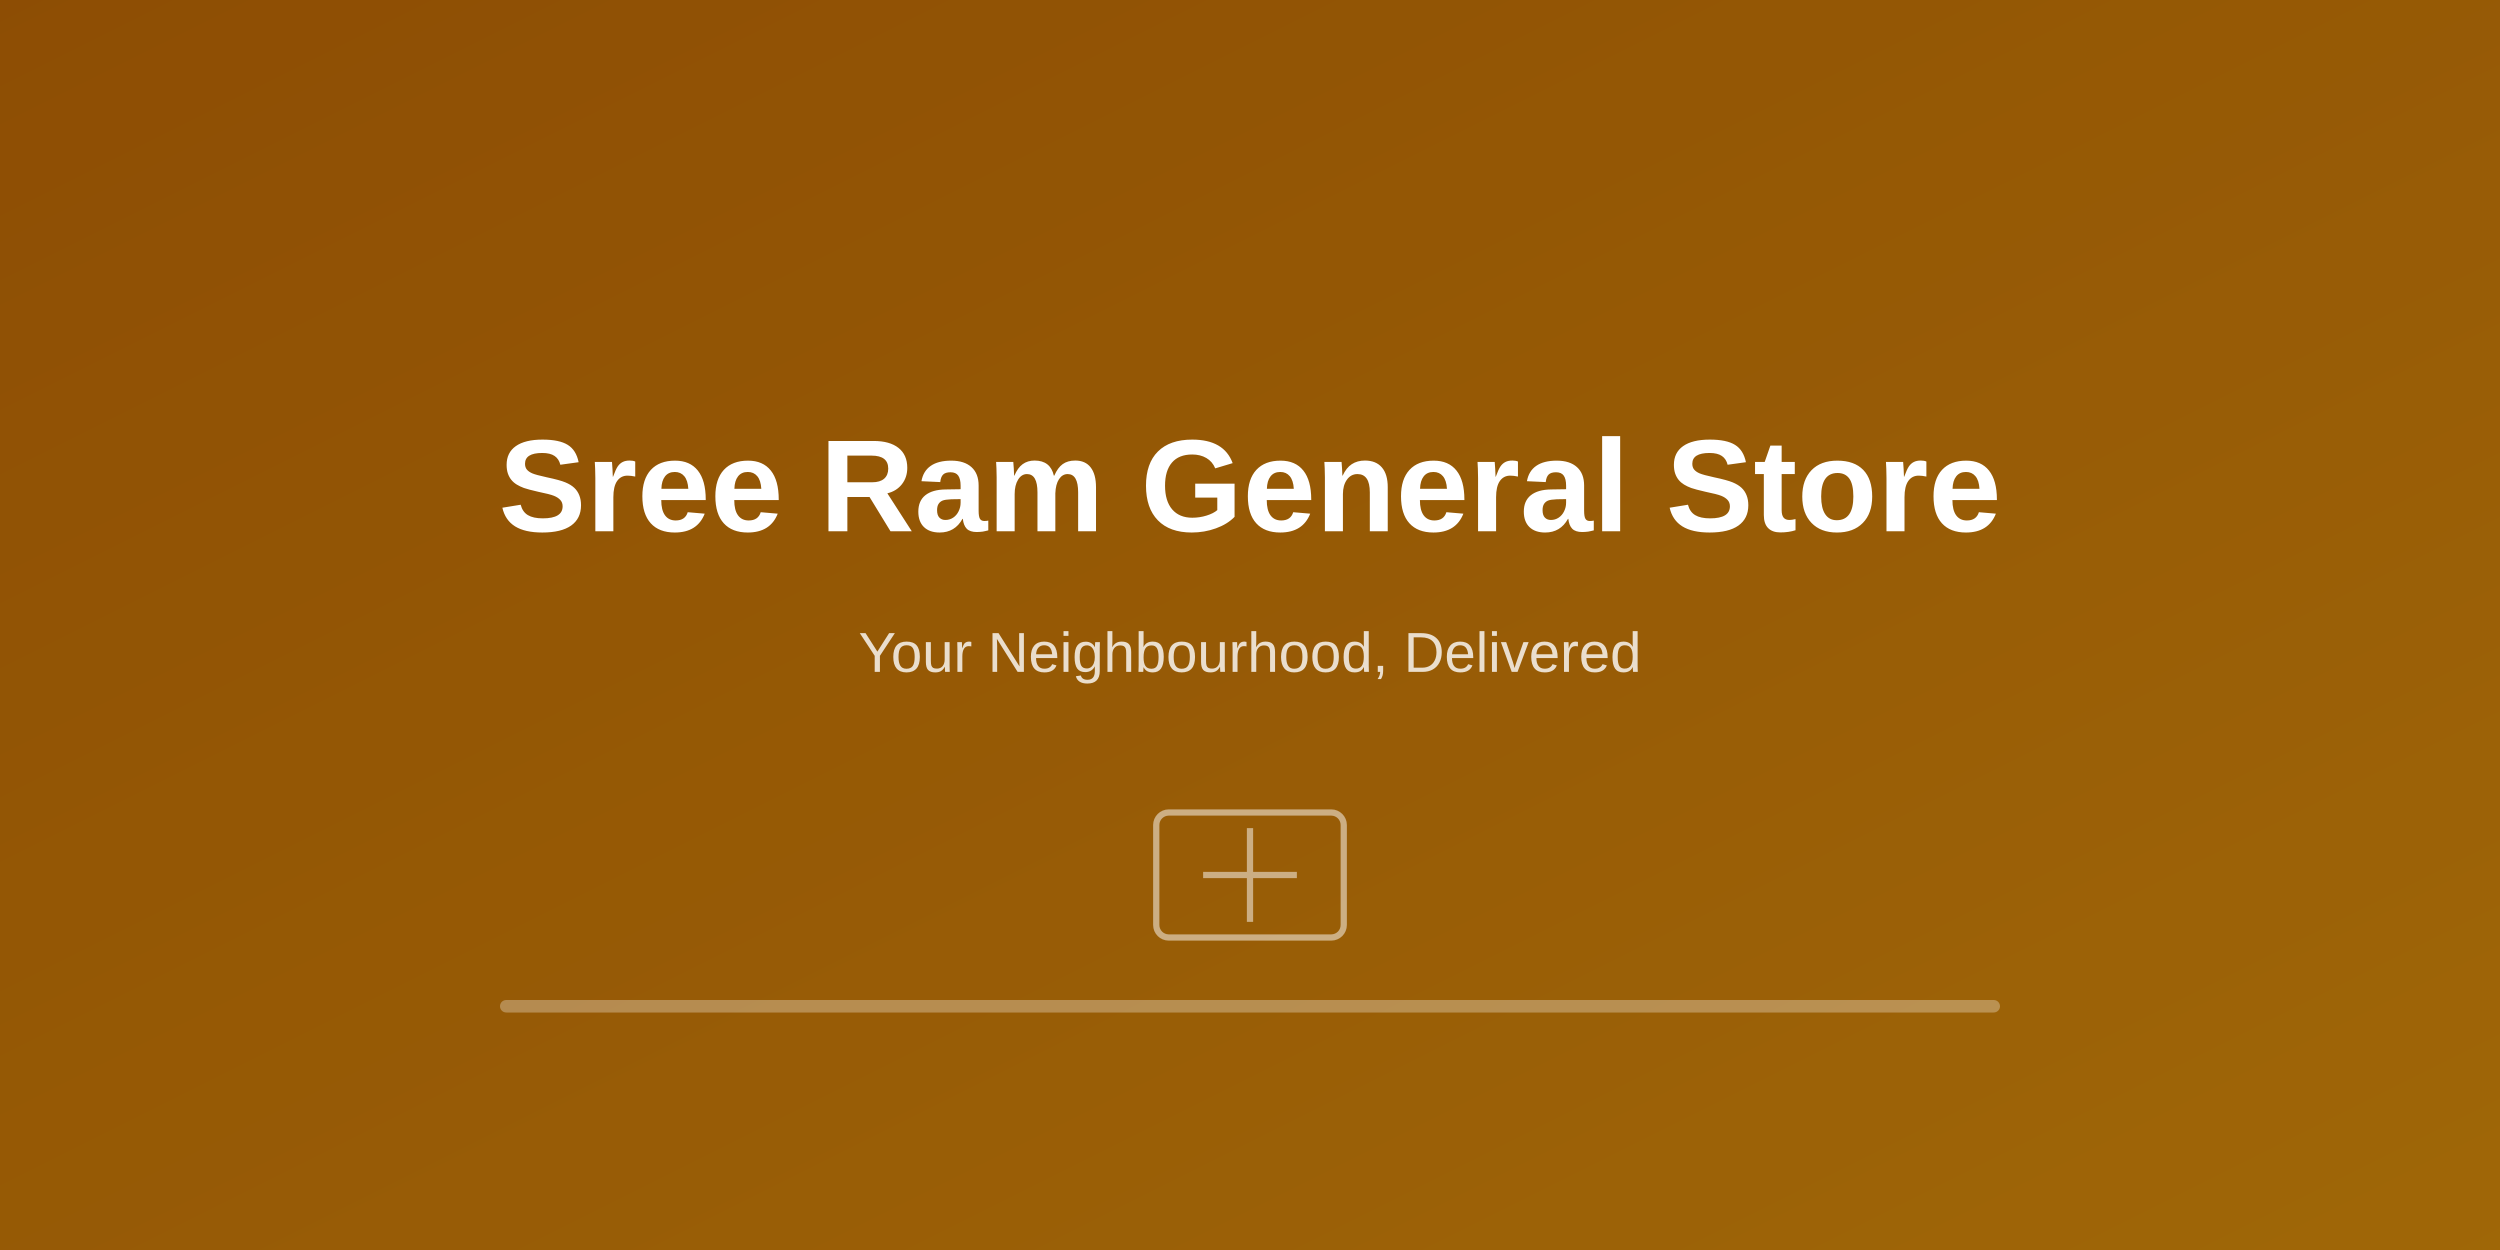
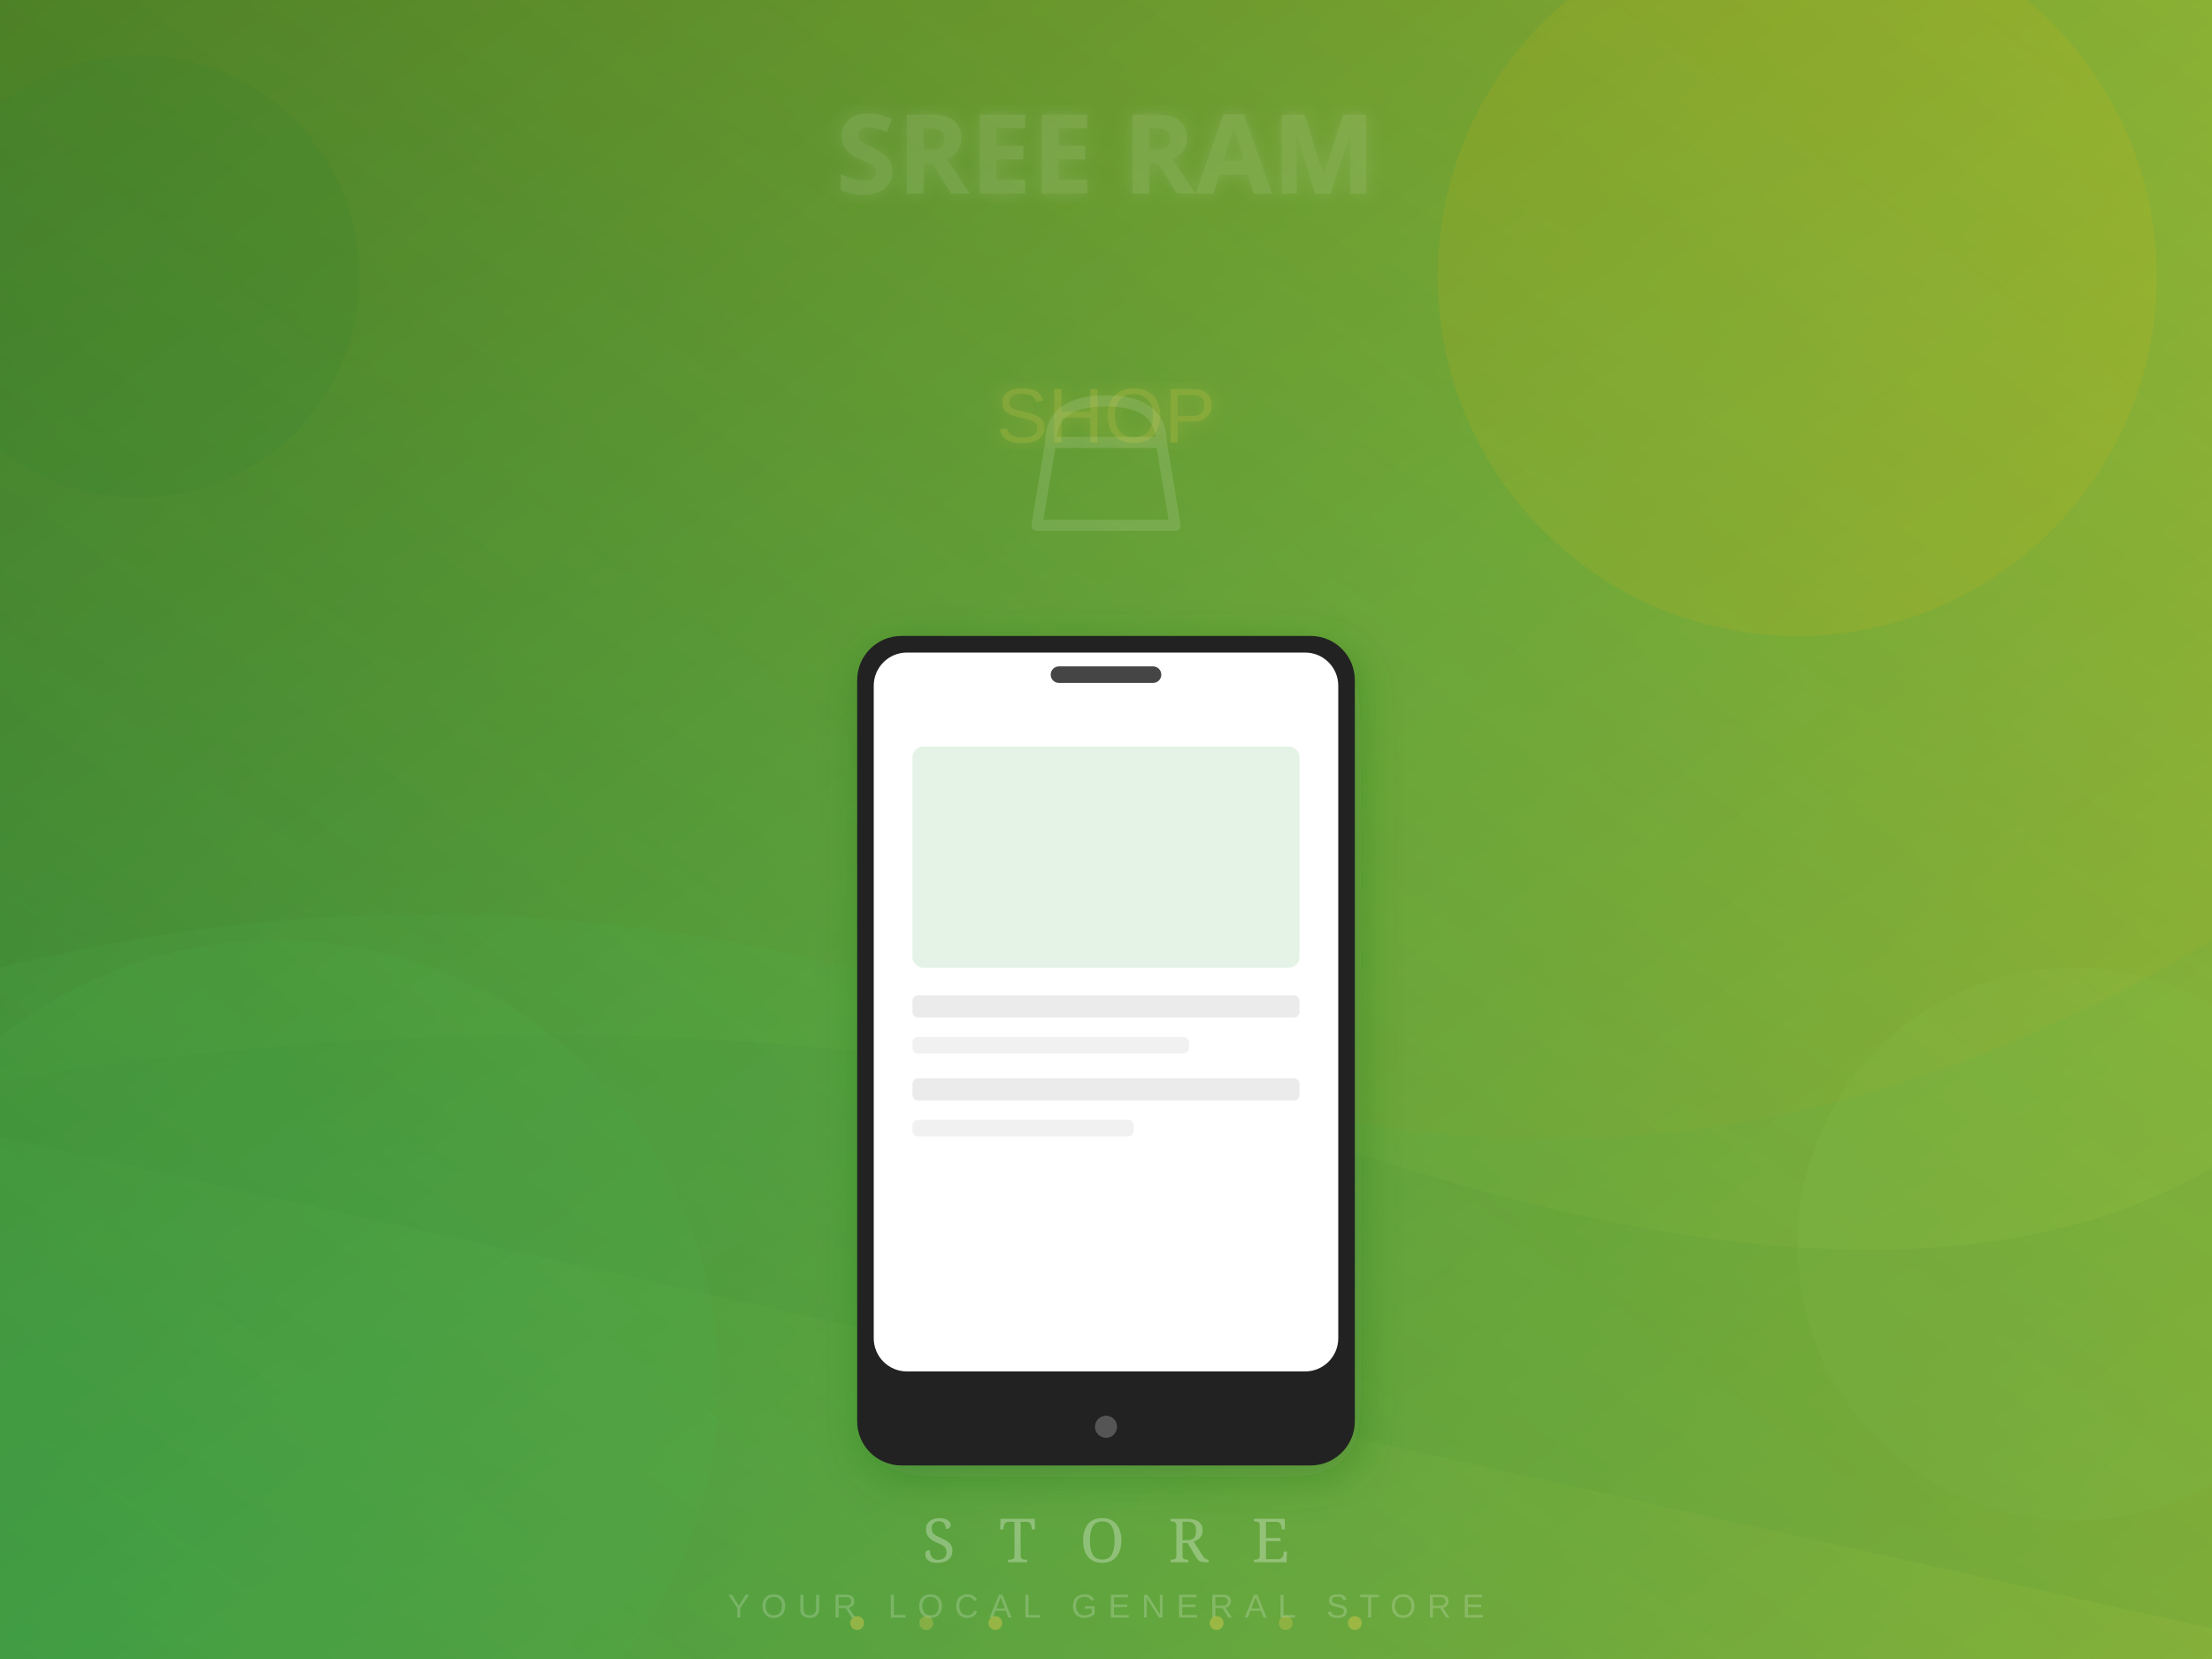
- <svg xmlns="http://www.w3.org/2000/svg" viewBox="0 0 800 400">
+ <svg xmlns="http://www.w3.org/2000/svg" viewBox="0 0 800 600" width="800" height="600">
  <defs>
-     <linearGradient id="g3" x1="0%" y1="0%" x2="100%" y2="100%">
-       <stop offset="0%" stop-color="#D97706" />
-       <stop offset="100%" stop-color="#F59E0B" />
+     <linearGradient id="bg" x1="0" y1="0" x2="1" y2="1">
+       <stop offset="0%" stop-color="#2E7D32" />
+       <stop offset="50%" stop-color="#4CAF50" />
+       <stop offset="100%" stop-color="#8BC34A" />
    </linearGradient>
+     <linearGradient id="ov" x1="1" y1="0" x2="0" y2="1">
+       <stop offset="0%" stop-color="#FFB300" stop-opacity="0.35" />
+       <stop offset="100%" stop-color="#1B5E20" stop-opacity="0.3" />
+     </linearGradient>
+     <filter id="glow">
+       <feGaussianBlur stdDeviation="3" result="b" />
+       <feMerge>
+         <feMergeNode in="b" />
+         <feMergeNode in="SourceGraphic" />
+       </feMerge>
+     </filter>
+     <filter id="shadow">
+       <feDropShadow dx="2" dy="4" stdDeviation="8" flood-color="#1B5E20" flood-opacity="0.3" />
+     </filter>
  </defs>
-   <rect width="800" height="400" fill="url(#g3)" />
-   <rect x="0" y="0" width="800" height="400" fill="rgba(0,0,0,0.35)" />
-   <text x="400" y="170" text-anchor="middle" font-family="Arial,sans-serif" font-size="42" fill="white" font-weight="bold">Sree Ram General Store</text>
-   <text x="400" y="215" text-anchor="middle" font-family="Arial,sans-serif" font-size="18" fill="rgba(255,255,255,0.8)">Your Neighbourhood, Delivered</text>
-   <g transform="translate(400,280)" fill="none" stroke="white" stroke-width="2" opacity="0.5">
-     <rect x="-30" y="-20" width="60" height="40" rx="4" />
-     <line x1="-15" y1="0" x2="15" y2="0" />
-     <line x1="0" y1="-15" x2="0" y2="15" />
+   <rect width="800" height="600" fill="url(#bg)" />
+   <rect width="800" height="600" fill="url(#ov)" />
+   <circle cx="650" cy="100" r="130" fill="#FFB300" opacity="0.1" />
+   <circle cx="100" cy="500" r="160" fill="#4CAF50" opacity="0.12" />
+   <circle cx="750" cy="450" r="100" fill="#8BC34A" opacity="0.15" />
+   <circle cx="50" cy="100" r="80" fill="#2E7D32" opacity="0.15" />
+   <path d="M0,350 Q200,300 400,380 T800,340 L800,600 L0,600 Z" fill="#4CAF50" opacity="0.12" />
+   <path d="M-50,400 Q250,340 500,420 T850,380 L850,600 Z" fill="#2E7D32" opacity="0.08" />
+   <g transform="translate(400,180)" opacity="0.12">
+     <path d="M-25,10 L-20,-20 L20,-20 L25,10 Z" fill="none" stroke="#FFF" stroke-width="4" stroke-linejoin="round" />
+     <path d="M-20,-20 Q-20,-35 0,-35 Q20,-35 20,-20" fill="none" stroke="#FFF" stroke-width="4" />
  </g>
-   <rect x="160" y="320" width="480" height="4" rx="2" fill="rgba(255,255,255,0.3)" />
+   <text x="400" y="160" font-family="Arial,sans-serif" font-size="28" fill="#FFD54F" text-anchor="middle" opacity="0.2" filter="url(#glow)">SHOP</text>
+   <g filter="url(#shadow)" transform="translate(310,230)">
+     <rect x="0" y="0" width="180" height="300" rx="16" fill="#222" />
+     <rect x="6" y="6" width="168" height="260" rx="12" fill="#FFF" />
+     <rect x="70" y="11" width="40" height="6" rx="3" fill="#444" />
+     <circle cx="90" cy="286" r="4" fill="#555" />
+     <rect x="20" y="40" width="140" height="80" rx="4" fill="#4CAF50" opacity="0.15" />
+     <rect x="20" y="130" width="140" height="8" rx="2" fill="#333" opacity="0.1" />
+     <rect x="20" y="145" width="100" height="6" rx="2" fill="#333" opacity="0.07" />
+     <rect x="20" y="160" width="140" height="8" rx="2" fill="#333" opacity="0.1" />
+     <rect x="20" y="175" width="80" height="6" rx="2" fill="#333" opacity="0.07" />
+   </g>
+   <text x="400" y="70" font-family="Arial Black,sans-serif" font-size="40" font-weight="900" fill="#FFF" text-anchor="middle" filter="url(#glow)" opacity="0.12">SREE RAM</text>
+   <text x="400" y="565" font-family="Georgia,serif" font-size="22" fill="#FFF" text-anchor="middle" opacity="0.3" letter-spacing="5">S T O R E</text>
+   <text x="400" y="585" font-family="Arial,sans-serif" font-size="12" fill="#FFF" text-anchor="middle" opacity="0.2" letter-spacing="4">YOUR LOCAL GENERAL STORE</text>
+   <circle cx="310" cy="587" r="2.5" fill="#FFD54F" opacity="0.35" />
+   <circle cx="335" cy="587" r="2.5" fill="#FFD54F" opacity="0.25" />
+   <circle cx="360" cy="587" r="2.5" fill="#FFD54F" opacity="0.35" />
+   <circle cx="440" cy="587" r="2.5" fill="#FFD54F" opacity="0.35" />
+   <circle cx="465" cy="587" r="2.5" fill="#FFD54F" opacity="0.25" />
+   <circle cx="490" cy="587" r="2.5" fill="#FFD54F" opacity="0.35" />
</svg>
